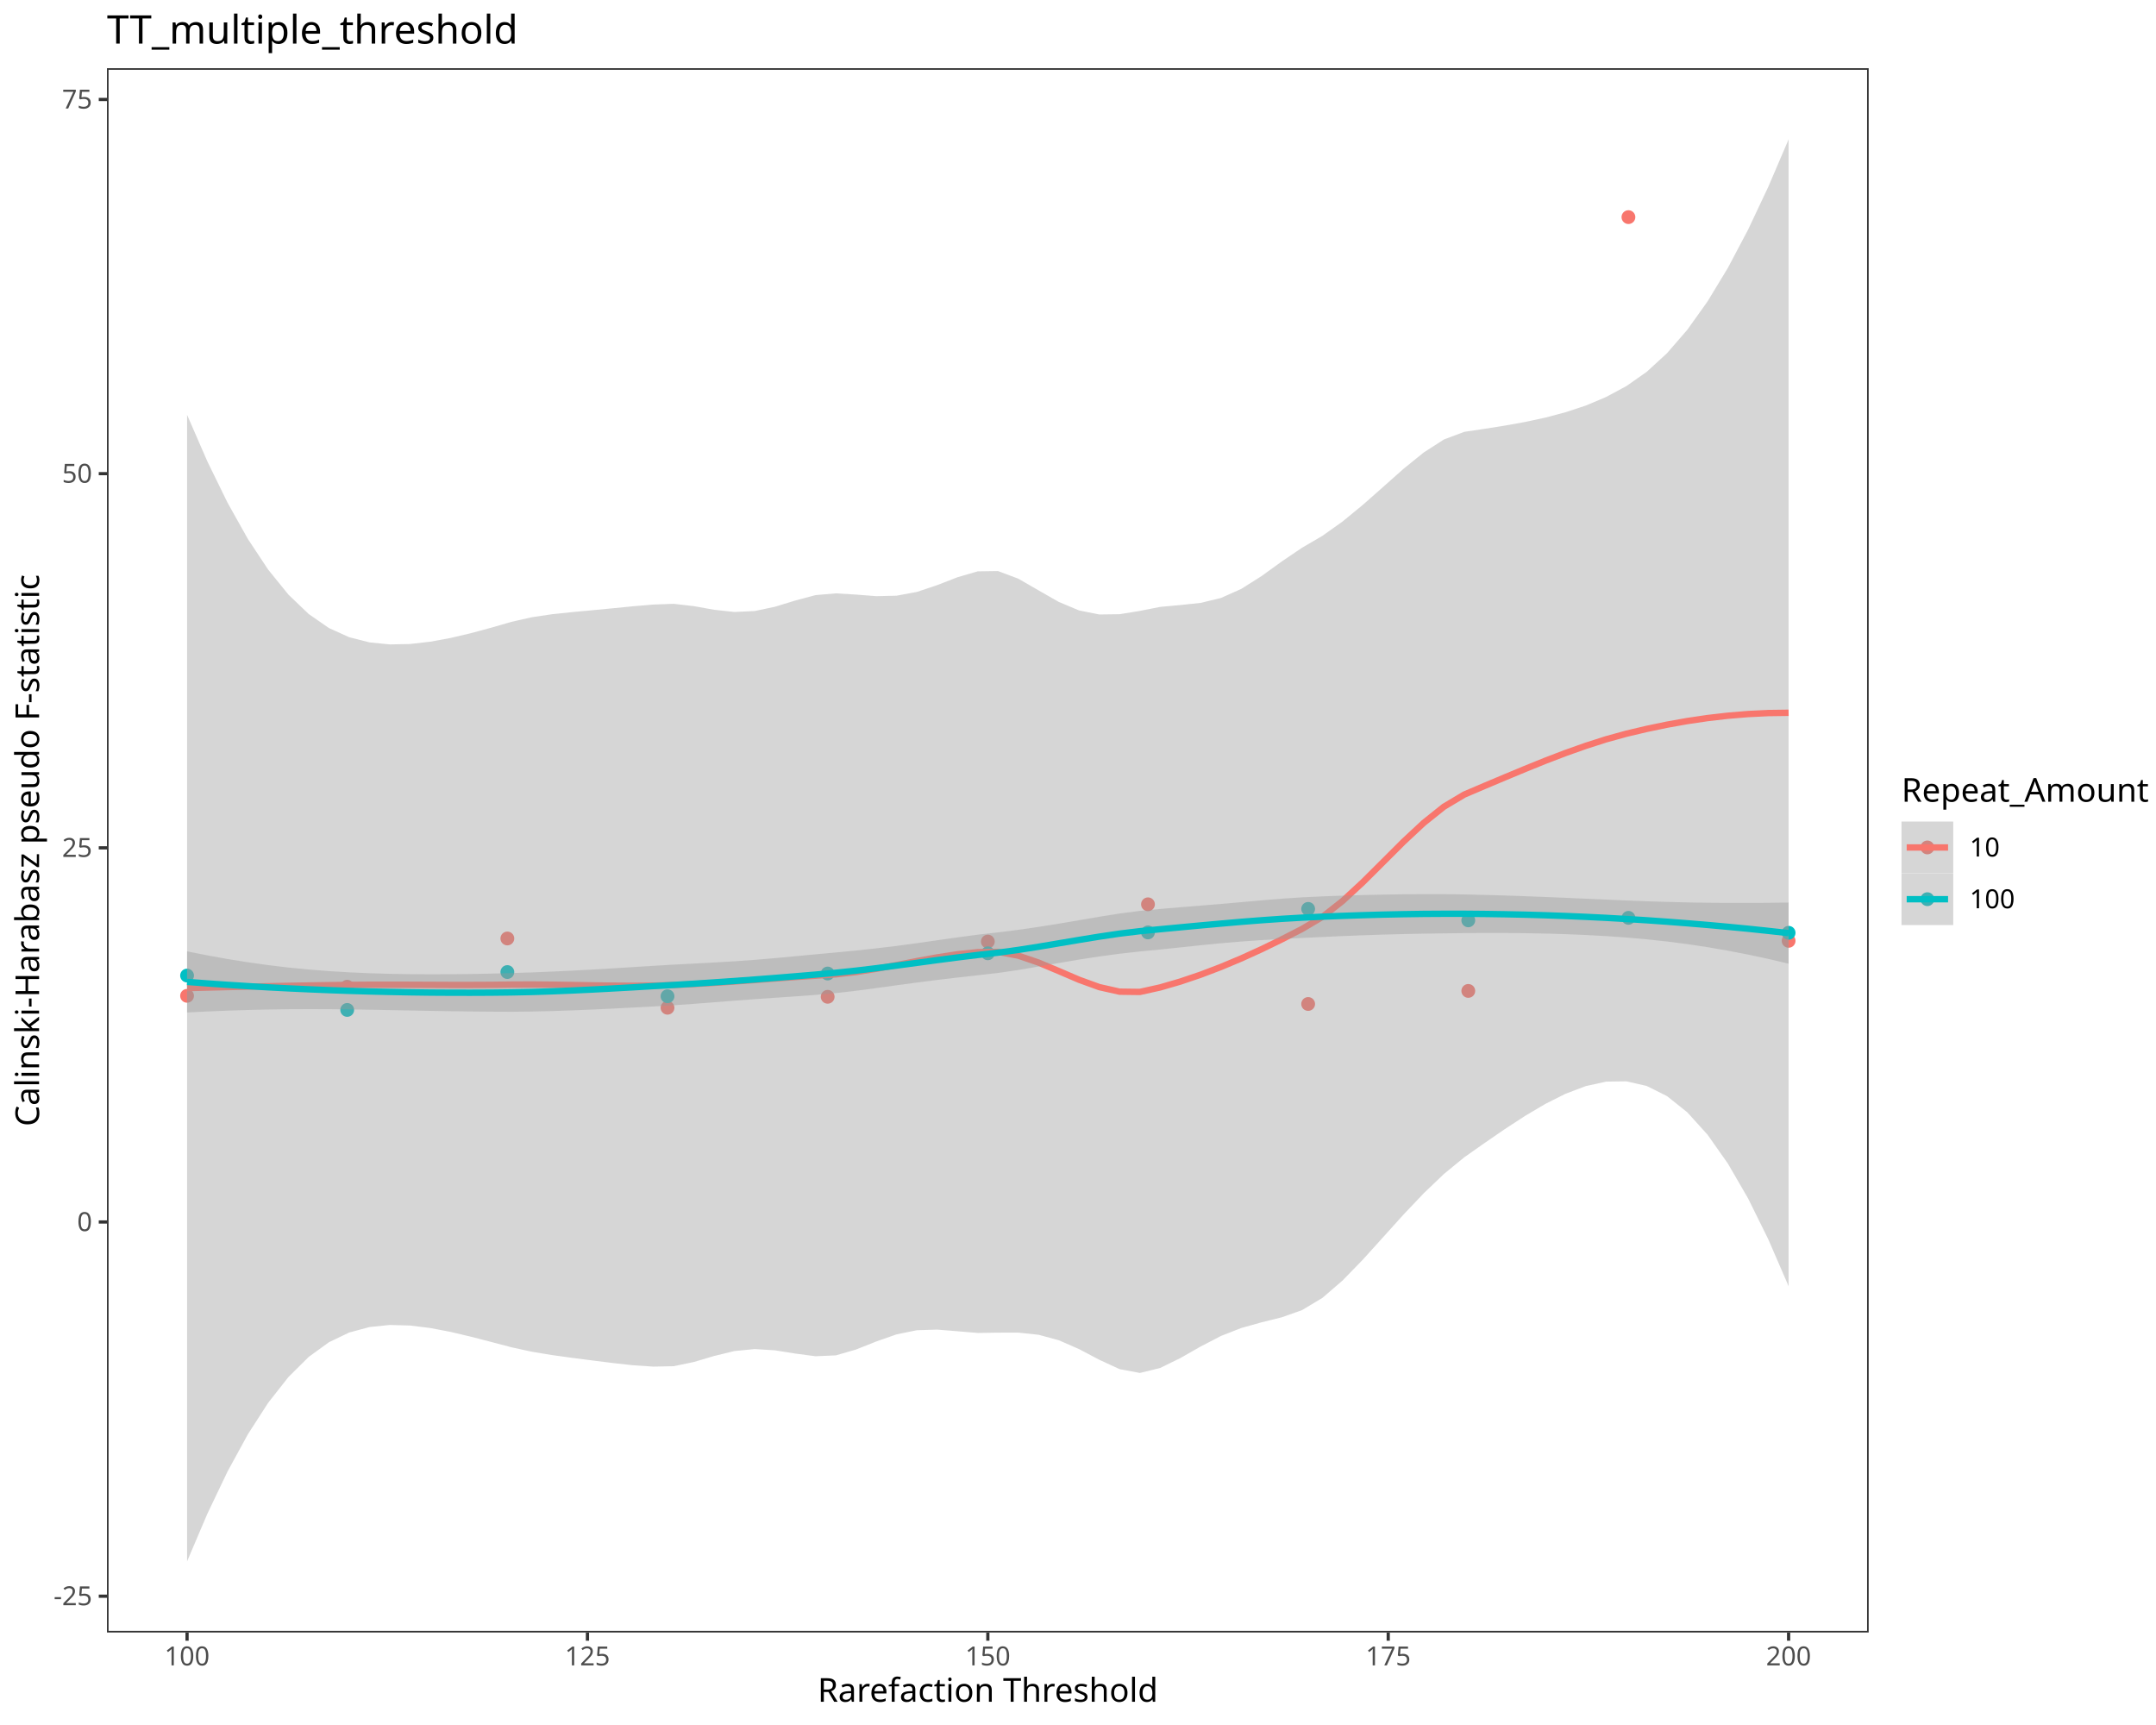
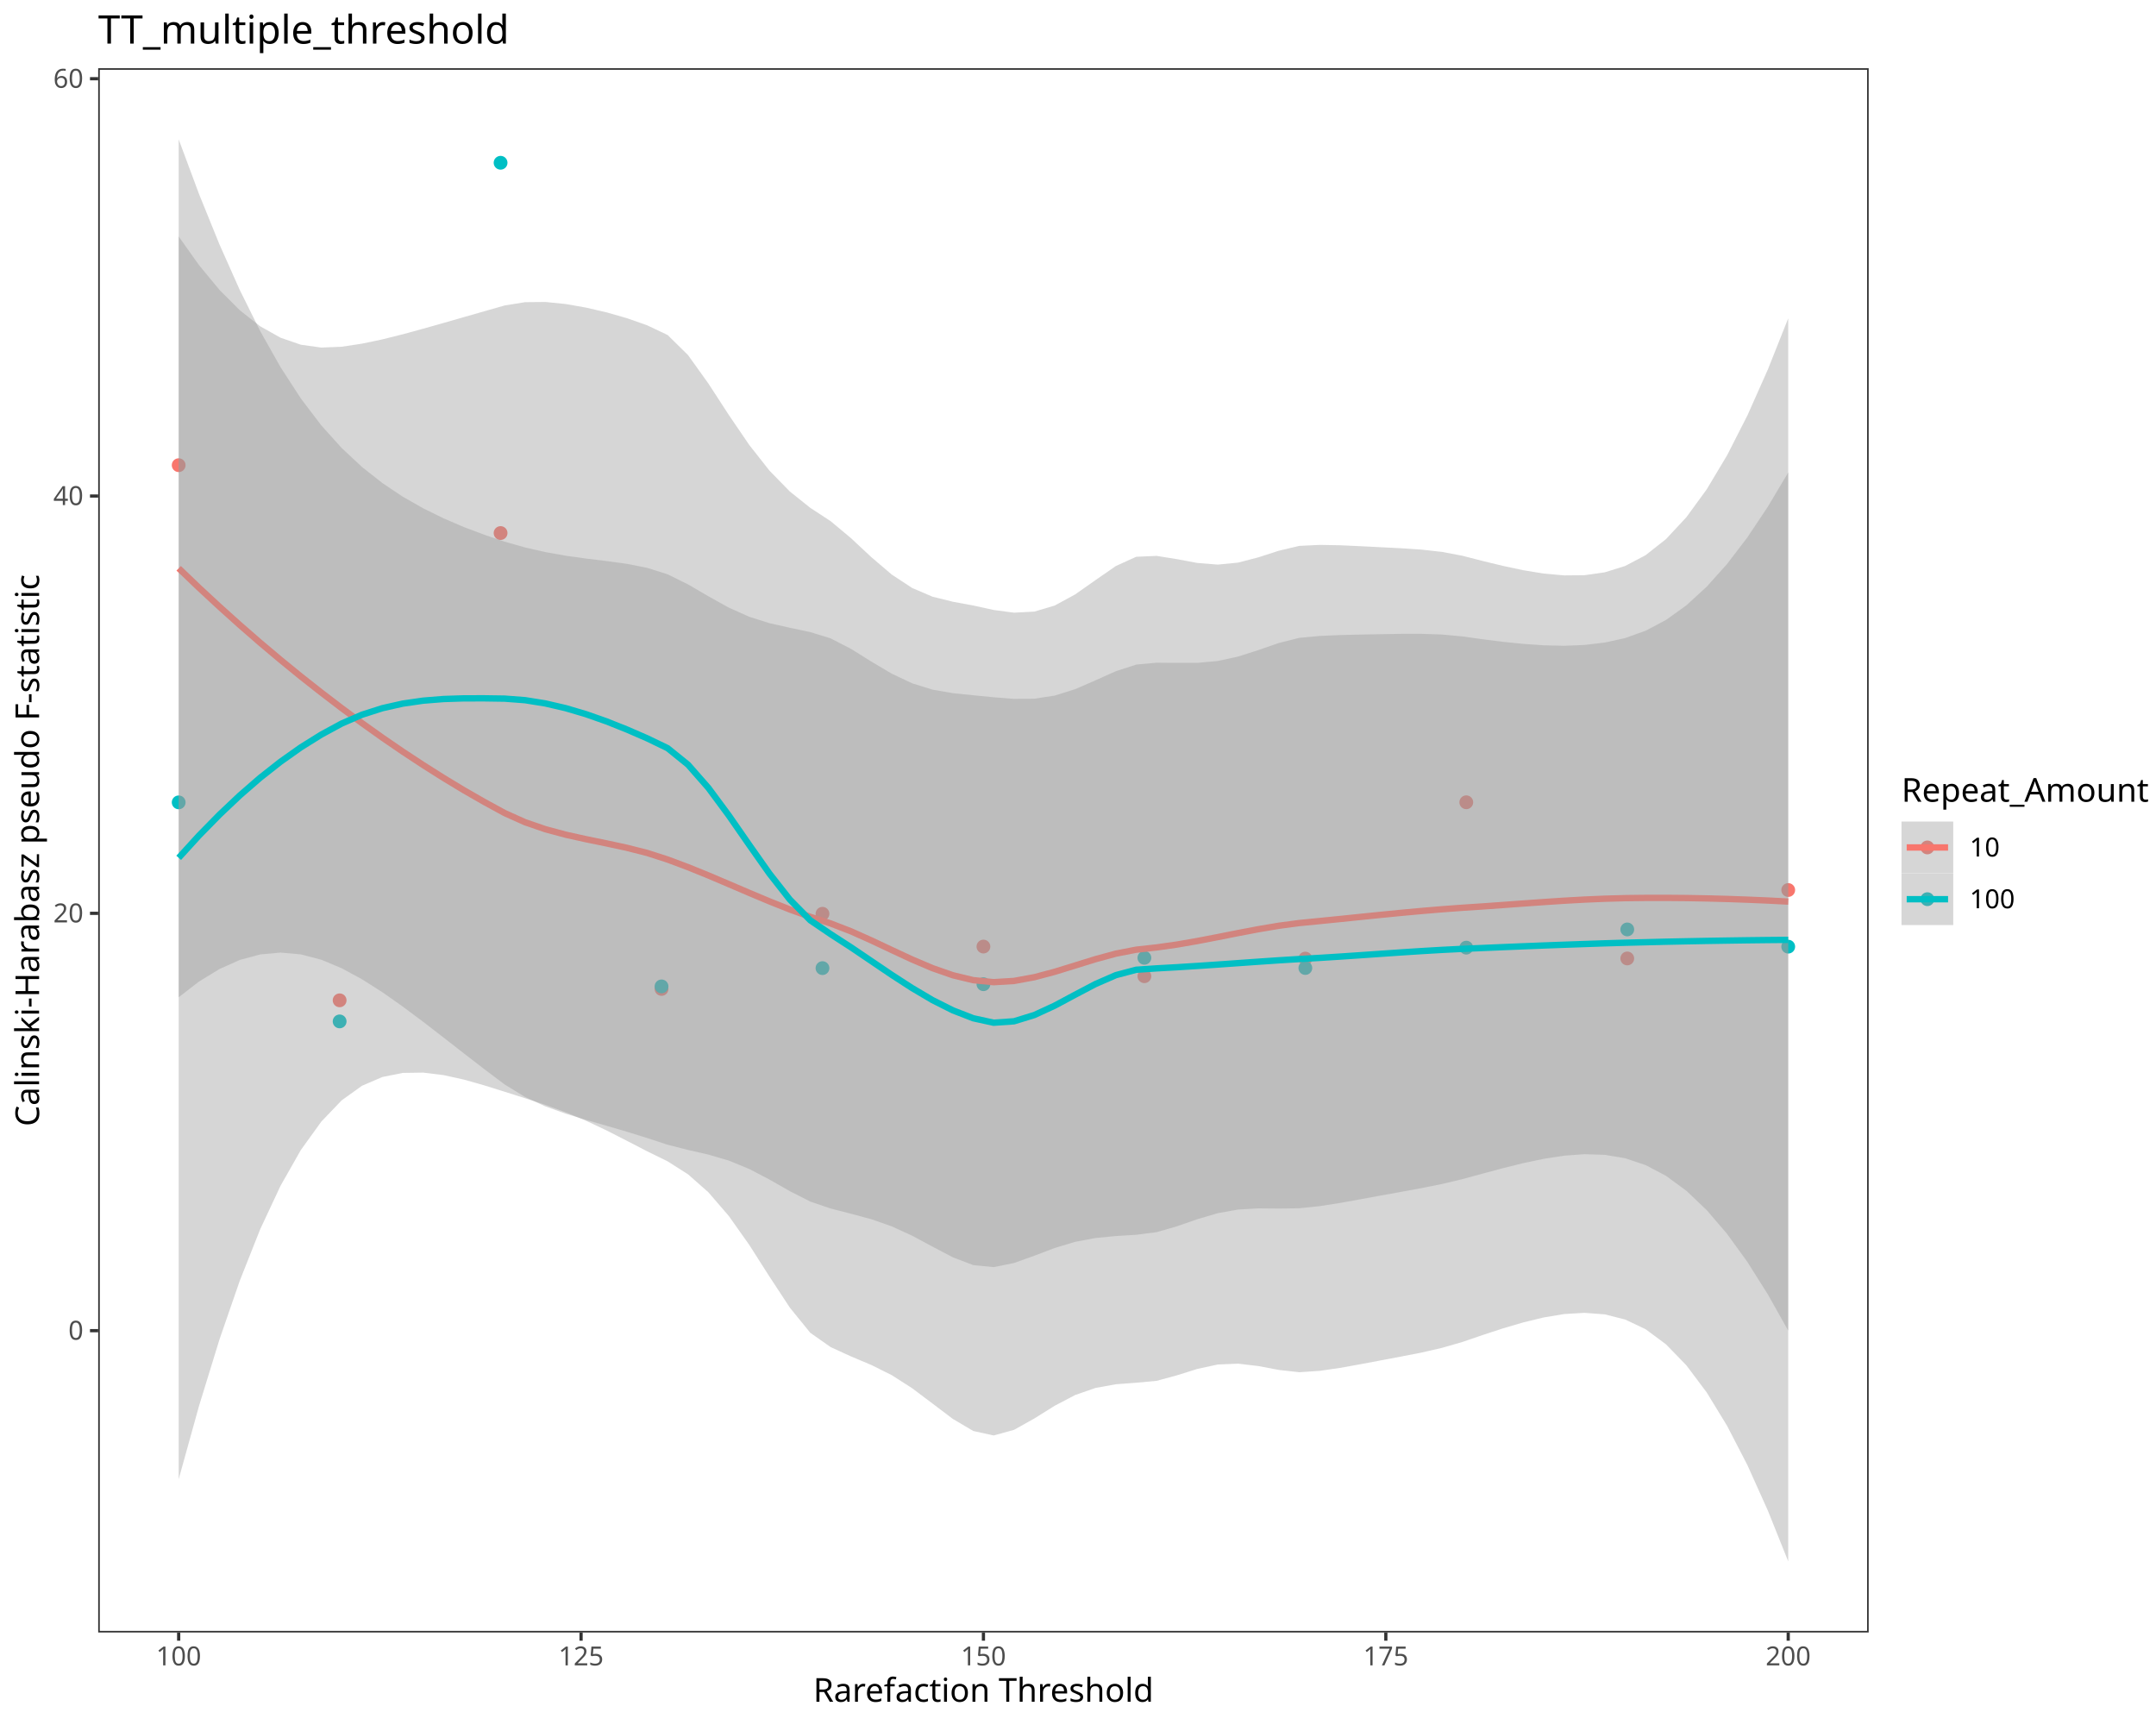
<svg xmlns="http://www.w3.org/2000/svg" class="svglite" data-engine-version="2.0" width="720.00pt" height="576.00pt" viewBox="0 0 720.00 576.00">
  <defs>
    <style type="text/css">
    .svglite line, .svglite polyline, .svglite polygon, .svglite path, .svglite rect, .svglite circle {
      fill: none;
      stroke: #000000;
      stroke-linecap: round;
      stroke-linejoin: round;
      stroke-miterlimit: 10.00;
    }
  </style>
  </defs>
  <rect width="100%" height="100%" style="stroke: none; fill: #FFFFFF;" />
  <defs>
    <clipPath id="cpMC4wMHw3MjAuMDB8MC4wMHw1NzYuMDA=">
      <rect x="0.00" y="0.00" width="720.00" height="576.00" />
    </clipPath>
  </defs>
  <g clip-path="url(#cpMC4wMHw3MjAuMDB8MC4wMHw1NzYuMDA=)">
    <rect x="0.00" y="0.00" width="720.00" height="576.00" style="stroke-width: 1.07; stroke: #FFFFFF; fill: #FFFFFF;" />
  </g>
  <defs>
-     <clipPath id="cpMzUuNzJ8NjI0LjA1fDIyLjc4fDU0NS4xMQ==">
-       <rect x="35.72" y="22.78" width="588.33" height="522.33" />
+     <clipPath id="cpMzIuNzl8NjI0LjA1fDIyLjc4fDU0NS4xMQ==">
+       <rect x="32.79" y="22.78" width="591.26" height="522.33" />
    </clipPath>
  </defs>
-   <g clip-path="url(#cpMzUuNzJ8NjI0LjA1fDIyLjc4fDU0NS4xMQ==)">
-     <rect x="35.72" y="22.78" width="588.33" height="522.33" style="stroke-width: 1.07; stroke: none; fill: #FFFFFF;" />
-     <circle cx="62.47" cy="332.52" r="1.95" style="stroke-width: 0.71; stroke: #F8766D; fill: #F8766D;" />
-     <circle cx="115.95" cy="329.48" r="1.95" style="stroke-width: 0.71; stroke: #F8766D; fill: #F8766D;" />
-     <circle cx="169.43" cy="313.37" r="1.95" style="stroke-width: 0.71; stroke: #F8766D; fill: #F8766D;" />
-     <circle cx="222.92" cy="336.50" r="1.95" style="stroke-width: 0.71; stroke: #F8766D; fill: #F8766D;" />
-     <circle cx="276.40" cy="332.84" r="1.95" style="stroke-width: 0.71; stroke: #F8766D; fill: #F8766D;" />
-     <circle cx="329.89" cy="314.40" r="1.95" style="stroke-width: 0.71; stroke: #F8766D; fill: #F8766D;" />
-     <circle cx="383.37" cy="301.96" r="1.95" style="stroke-width: 0.71; stroke: #F8766D; fill: #F8766D;" />
-     <circle cx="436.86" cy="335.24" r="1.95" style="stroke-width: 0.71; stroke: #F8766D; fill: #F8766D;" />
-     <circle cx="490.34" cy="330.88" r="1.95" style="stroke-width: 0.71; stroke: #F8766D; fill: #F8766D;" />
-     <circle cx="543.82" cy="72.50" r="1.95" style="stroke-width: 0.71; stroke: #F8766D; fill: #F8766D;" />
-     <circle cx="597.31" cy="314.16" r="1.95" style="stroke-width: 0.71; stroke: #F8766D; fill: #F8766D;" />
-     <circle cx="62.47" cy="325.75" r="1.95" style="stroke-width: 0.71; stroke: #00BFC4; fill: #00BFC4;" />
-     <circle cx="115.95" cy="337.23" r="1.95" style="stroke-width: 0.71; stroke: #00BFC4; fill: #00BFC4;" />
-     <circle cx="169.43" cy="324.58" r="1.95" style="stroke-width: 0.71; stroke: #00BFC4; fill: #00BFC4;" />
-     <circle cx="222.92" cy="332.66" r="1.95" style="stroke-width: 0.71; stroke: #00BFC4; fill: #00BFC4;" />
-     <circle cx="276.40" cy="325.07" r="1.95" style="stroke-width: 0.71; stroke: #00BFC4; fill: #00BFC4;" />
-     <circle cx="329.89" cy="318.32" r="1.95" style="stroke-width: 0.71; stroke: #00BFC4; fill: #00BFC4;" />
-     <circle cx="383.37" cy="311.35" r="1.95" style="stroke-width: 0.71; stroke: #00BFC4; fill: #00BFC4;" />
-     <circle cx="436.86" cy="303.49" r="1.95" style="stroke-width: 0.71; stroke: #00BFC4; fill: #00BFC4;" />
-     <circle cx="490.34" cy="307.32" r="1.95" style="stroke-width: 0.71; stroke: #00BFC4; fill: #00BFC4;" />
-     <circle cx="543.82" cy="306.48" r="1.95" style="stroke-width: 0.71; stroke: #00BFC4; fill: #00BFC4;" />
-     <circle cx="597.31" cy="311.47" r="1.95" style="stroke-width: 0.71; stroke: #00BFC4; fill: #00BFC4;" />
-     <polygon points="62.47,138.51 69.24,154.05 76.01,167.90 82.78,179.97 89.55,190.20 96.32,198.55 103.09,205.03 109.86,209.72 116.63,212.78 123.40,214.50 130.17,215.18 136.94,215.04 143.71,214.27 150.48,213.02 157.25,211.43 164.02,209.60 170.79,207.64 177.56,206.11 184.33,205.10 191.10,204.39 197.87,203.76 204.64,203.11 211.41,202.44 218.18,201.87 224.95,201.62 231.72,202.40 238.49,203.61 245.26,204.35 252.03,204.03 258.80,202.60 265.57,200.53 272.34,198.72 279.11,198.13 285.88,198.54 292.65,199.07 299.42,198.91 306.19,197.65 312.96,195.39 319.73,192.76 326.50,190.78 333.27,190.68 340.04,193.22 346.81,197.12 353.58,200.99 360.35,203.83 367.12,205.18 373.89,205.09 380.66,203.99 387.43,202.65 394.20,202.03 400.97,201.31 407.74,199.67 414.51,196.65 421.28,192.37 428.06,187.47 434.83,182.89 441.60,178.94 448.37,174.12 455.14,168.56 461.91,162.58 468.68,156.57 475.45,151.09 482.22,146.74 488.99,144.20 495.76,143.19 502.53,142.12 509.30,140.90 516.07,139.44 522.84,137.65 529.61,135.41 536.38,132.55 543.15,128.91 549.92,124.16 556.69,117.95 563.46,110.14 570.23,100.66 577.00,89.50 583.77,76.70 590.54,62.34 597.31,46.53 597.31,429.49 590.54,413.85 583.77,400.15 577.00,388.48 570.23,378.88 563.46,371.40 556.69,366.00 549.92,362.62 543.15,361.07 536.38,361.17 529.61,362.65 522.84,365.21 516.07,368.61 509.30,372.61 502.53,377.03 495.76,381.68 488.99,386.44 482.22,391.99 475.45,398.46 468.68,405.59 461.91,413.10 455.14,420.59 448.37,427.56 441.60,433.40 434.83,437.46 428.06,439.86 421.28,441.55 414.51,443.44 407.74,446.10 400.97,449.61 394.20,453.47 387.43,456.79 380.66,458.45 373.89,457.17 367.12,454.05 360.35,450.48 353.58,447.52 346.81,445.69 340.04,444.98 333.27,444.99 326.50,445.09 319.73,444.52 312.96,443.97 306.19,444.18 299.42,445.56 292.65,447.93 285.88,450.62 279.11,452.58 272.34,452.87 265.57,451.97 258.80,450.89 252.03,450.47 245.26,451.13 238.49,452.78 231.72,454.79 224.95,456.19 218.18,456.33 211.41,455.88 204.64,455.13 197.87,454.28 191.10,453.41 184.33,452.47 177.56,451.35 170.79,449.87 164.02,448.09 157.25,446.34 150.48,444.74 143.71,443.44 136.94,442.61 130.17,442.42 123.40,443.12 116.63,444.94 109.86,448.18 103.09,453.09 96.32,459.81 89.55,468.42 82.78,478.93 76.01,491.31 69.24,505.48 62.47,521.37 " style="stroke-width: 0.00; stroke: none; stroke-linecap: butt; fill: #999999; fill-opacity: 0.40;" />
-     <polyline points="62.47,138.51 69.24,154.05 76.01,167.90 82.78,179.97 89.55,190.20 96.32,198.55 103.09,205.03 109.86,209.72 116.63,212.78 123.40,214.50 130.17,215.18 136.94,215.04 143.71,214.27 150.48,213.02 157.25,211.43 164.02,209.60 170.79,207.64 177.56,206.11 184.33,205.10 191.10,204.39 197.87,203.76 204.64,203.11 211.41,202.44 218.18,201.87 224.95,201.62 231.72,202.40 238.49,203.61 245.26,204.35 252.03,204.03 258.80,202.60 265.57,200.53 272.34,198.72 279.11,198.13 285.88,198.54 292.65,199.07 299.42,198.91 306.19,197.65 312.96,195.39 319.73,192.76 326.50,190.78 333.27,190.68 340.04,193.22 346.81,197.12 353.58,200.99 360.35,203.83 367.12,205.18 373.89,205.09 380.66,203.99 387.43,202.65 394.20,202.03 400.97,201.31 407.74,199.67 414.51,196.65 421.28,192.37 428.06,187.47 434.83,182.89 441.60,178.94 448.37,174.12 455.14,168.56 461.91,162.58 468.68,156.57 475.45,151.09 482.22,146.74 488.99,144.20 495.76,143.19 502.53,142.12 509.30,140.90 516.07,139.44 522.84,137.65 529.61,135.41 536.38,132.55 543.15,128.91 549.92,124.16 556.69,117.95 563.46,110.14 570.23,100.66 577.00,89.50 583.77,76.70 590.54,62.34 597.31,46.53 " style="stroke-width: 2.13; stroke: none; stroke-linecap: butt;" />
-     <polyline points="597.31,429.49 590.54,413.85 583.77,400.15 577.00,388.48 570.23,378.88 563.46,371.40 556.69,366.00 549.92,362.62 543.15,361.07 536.38,361.17 529.61,362.65 522.84,365.21 516.07,368.61 509.30,372.61 502.53,377.03 495.76,381.68 488.99,386.44 482.22,391.99 475.45,398.46 468.68,405.59 461.91,413.10 455.14,420.59 448.37,427.56 441.60,433.40 434.83,437.46 428.06,439.86 421.28,441.55 414.51,443.44 407.74,446.10 400.97,449.61 394.20,453.47 387.43,456.79 380.66,458.45 373.89,457.17 367.12,454.05 360.35,450.48 353.58,447.52 346.81,445.69 340.04,444.98 333.27,444.99 326.50,445.09 319.73,444.52 312.96,443.97 306.19,444.18 299.42,445.56 292.65,447.93 285.88,450.62 279.11,452.58 272.34,452.87 265.57,451.97 258.80,450.89 252.03,450.47 245.26,451.13 238.49,452.78 231.72,454.79 224.95,456.19 218.18,456.33 211.41,455.88 204.64,455.13 197.87,454.28 191.10,453.41 184.33,452.47 177.56,451.35 170.79,449.87 164.02,448.09 157.25,446.34 150.48,444.74 143.71,443.44 136.94,442.61 130.17,442.42 123.40,443.12 116.63,444.94 109.86,448.18 103.09,453.09 96.32,459.81 89.55,468.42 82.78,478.93 76.01,491.31 69.24,505.48 62.47,521.37 " style="stroke-width: 2.13; stroke: none; stroke-linecap: butt;" />
-     <polyline points="62.47,329.94 69.24,329.77 76.01,329.60 82.78,329.45 89.55,329.31 96.32,329.18 103.09,329.06 109.86,328.95 116.63,328.86 123.40,328.81 130.17,328.80 136.94,328.82 143.71,328.85 150.48,328.88 157.25,328.88 164.02,328.85 170.79,328.76 177.56,328.73 184.33,328.79 191.10,328.90 197.87,329.02 204.64,329.12 211.41,329.16 218.18,329.10 224.95,328.91 231.72,328.59 238.49,328.20 245.26,327.74 252.03,327.25 258.80,326.74 265.57,326.25 272.34,325.80 279.11,325.36 285.88,324.58 292.65,323.50 299.42,322.24 306.19,320.92 312.96,319.68 319.73,318.64 326.50,317.94 333.27,317.84 340.04,319.10 346.81,321.41 353.58,324.25 360.35,327.15 367.12,329.61 373.89,331.13 380.66,331.22 387.43,329.72 394.20,327.75 400.97,325.46 407.74,322.88 414.51,320.04 421.28,316.96 428.06,313.66 434.83,310.18 441.60,306.17 448.37,300.84 455.14,294.58 461.91,287.84 468.68,281.08 475.45,274.77 482.22,269.36 488.99,265.32 495.76,262.43 502.53,259.58 509.30,256.76 516.07,254.02 522.84,251.43 529.61,249.03 536.38,246.86 543.15,244.99 549.92,243.39 556.69,241.98 563.46,240.77 570.23,239.77 577.00,238.99 583.77,238.43 590.54,238.10 597.31,238.01 " style="stroke-width: 2.13; stroke: #F8766D; stroke-linecap: butt;" />
-     <polygon points="62.47,317.66 69.24,319.01 76.01,320.23 82.78,321.31 89.55,322.26 96.32,323.07 103.09,323.73 109.86,324.26 116.63,324.67 123.40,324.97 130.17,325.17 136.94,325.28 143.71,325.33 150.48,325.30 157.25,325.23 164.02,325.10 170.79,324.92 177.56,324.70 184.33,324.42 191.10,324.10 197.87,323.74 204.64,323.34 211.41,322.92 218.18,322.50 224.95,322.10 231.72,321.75 238.49,321.39 245.26,320.99 252.03,320.50 258.80,319.93 265.57,319.30 272.34,318.66 279.11,318.04 285.88,317.39 292.65,316.66 299.42,315.85 306.19,314.94 312.96,313.97 319.73,313.00 326.50,312.10 333.27,311.33 340.04,310.48 346.81,309.50 353.58,308.42 360.35,307.27 367.12,306.11 373.89,305.03 380.66,304.15 387.43,303.51 394.20,302.94 400.97,302.39 407.74,301.83 414.51,301.24 421.28,300.64 428.06,300.08 434.83,299.63 441.60,299.31 448.37,299.06 455.14,298.87 461.91,298.72 468.68,298.62 475.45,298.57 482.22,298.58 488.99,298.66 495.76,298.82 502.53,299.01 509.30,299.25 516.07,299.51 522.84,299.79 529.61,300.09 536.38,300.39 543.15,300.68 549.92,300.94 556.69,301.15 563.46,301.32 570.23,301.44 577.00,301.49 583.77,301.50 590.54,301.46 597.31,301.37 597.31,321.79 590.54,320.20 583.77,318.75 577.00,317.44 570.23,316.27 563.46,315.25 556.69,314.38 549.92,313.65 543.15,313.05 536.38,312.58 529.61,312.21 522.84,311.93 516.07,311.73 509.30,311.60 502.53,311.54 495.76,311.53 488.99,311.58 482.22,311.66 475.45,311.76 468.68,311.90 461.91,312.08 455.14,312.30 448.37,312.57 441.60,312.88 434.83,313.20 428.06,313.54 421.28,313.92 414.51,314.39 407.74,314.97 400.97,315.63 394.20,316.35 387.43,317.06 380.66,317.71 373.89,318.47 367.12,319.38 360.35,320.42 353.58,321.57 346.81,322.75 340.04,323.90 333.27,324.89 326.50,325.66 319.73,326.42 312.96,327.22 306.19,328.08 299.42,329.00 292.65,329.93 285.88,330.83 279.11,331.61 272.34,332.21 265.57,332.71 258.80,333.17 252.03,333.64 245.26,334.15 238.49,334.68 231.72,335.20 224.95,335.68 218.18,336.07 211.41,336.43 204.64,336.78 197.87,337.10 191.10,337.38 184.33,337.61 177.56,337.77 170.79,337.84 164.02,337.81 157.25,337.75 150.48,337.66 143.71,337.54 136.94,337.42 130.17,337.28 123.40,337.16 116.63,337.05 109.86,336.98 103.09,336.96 96.32,336.99 89.55,337.09 82.78,337.25 76.01,337.47 69.24,337.75 62.47,338.08 " style="stroke-width: 0.00; stroke: none; stroke-linecap: butt; fill: #999999; fill-opacity: 0.40;" />
-     <polyline points="62.47,317.66 69.24,319.01 76.01,320.23 82.78,321.31 89.55,322.26 96.32,323.07 103.09,323.73 109.86,324.26 116.63,324.67 123.40,324.97 130.17,325.17 136.94,325.28 143.71,325.33 150.48,325.30 157.25,325.23 164.02,325.10 170.79,324.92 177.56,324.70 184.33,324.42 191.10,324.10 197.87,323.74 204.64,323.34 211.41,322.92 218.18,322.50 224.95,322.10 231.72,321.75 238.49,321.39 245.26,320.99 252.03,320.50 258.80,319.93 265.57,319.30 272.34,318.66 279.11,318.04 285.88,317.39 292.65,316.66 299.42,315.85 306.19,314.94 312.96,313.97 319.73,313.00 326.50,312.10 333.27,311.33 340.04,310.48 346.81,309.50 353.58,308.42 360.35,307.27 367.12,306.11 373.89,305.03 380.66,304.15 387.43,303.51 394.20,302.94 400.97,302.39 407.74,301.83 414.51,301.24 421.28,300.64 428.06,300.08 434.83,299.63 441.60,299.31 448.37,299.06 455.14,298.87 461.91,298.72 468.68,298.62 475.45,298.57 482.22,298.58 488.99,298.66 495.76,298.82 502.53,299.01 509.30,299.25 516.07,299.51 522.84,299.79 529.61,300.09 536.38,300.39 543.15,300.68 549.92,300.94 556.69,301.15 563.46,301.32 570.23,301.44 577.00,301.49 583.77,301.50 590.54,301.46 597.31,301.37 " style="stroke-width: 2.13; stroke: none; stroke-linecap: butt;" />
-     <polyline points="597.31,321.79 590.54,320.20 583.77,318.75 577.00,317.44 570.23,316.27 563.46,315.25 556.69,314.38 549.92,313.65 543.15,313.05 536.38,312.58 529.61,312.21 522.84,311.93 516.07,311.73 509.30,311.60 502.53,311.54 495.76,311.53 488.99,311.58 482.22,311.66 475.45,311.76 468.68,311.90 461.91,312.08 455.14,312.30 448.37,312.57 441.60,312.88 434.83,313.20 428.06,313.54 421.28,313.92 414.51,314.39 407.74,314.97 400.97,315.63 394.20,316.35 387.43,317.06 380.66,317.71 373.89,318.47 367.12,319.38 360.35,320.42 353.58,321.57 346.81,322.75 340.04,323.90 333.27,324.89 326.50,325.66 319.73,326.42 312.96,327.22 306.19,328.08 299.42,329.00 292.65,329.93 285.88,330.83 279.11,331.61 272.34,332.21 265.57,332.71 258.80,333.17 252.03,333.64 245.26,334.15 238.49,334.68 231.72,335.20 224.95,335.68 218.18,336.07 211.41,336.43 204.64,336.78 197.87,337.10 191.10,337.38 184.33,337.61 177.56,337.77 170.79,337.84 164.02,337.81 157.25,337.75 150.48,337.66 143.71,337.54 136.94,337.42 130.17,337.28 123.40,337.16 116.63,337.05 109.86,336.98 103.09,336.96 96.32,336.99 89.55,337.09 82.78,337.25 76.01,337.47 69.24,337.75 62.47,338.08 " style="stroke-width: 2.13; stroke: none; stroke-linecap: butt;" />
-     <polyline points="62.47,327.87 69.24,328.38 76.01,328.85 82.78,329.28 89.55,329.68 96.32,330.03 103.09,330.34 109.86,330.62 116.63,330.86 123.40,331.06 130.17,331.22 136.94,331.35 143.71,331.44 150.48,331.48 157.25,331.49 164.02,331.46 170.79,331.38 177.56,331.24 184.33,331.02 191.10,330.74 197.87,330.42 204.64,330.06 211.41,329.68 218.18,329.28 224.95,328.89 231.72,328.48 238.49,328.03 245.26,327.57 252.03,327.07 258.80,326.55 265.57,326.00 272.34,325.43 279.11,324.82 285.88,324.11 292.65,323.30 299.42,322.42 306.19,321.51 312.96,320.59 319.73,319.71 326.50,318.88 333.27,318.11 340.04,317.19 346.81,316.13 353.58,314.99 360.35,313.85 367.12,312.75 373.89,311.75 380.66,310.93 387.43,310.28 394.20,309.64 400.97,309.01 407.74,308.40 414.51,307.81 421.28,307.28 428.06,306.81 434.83,306.41 441.60,306.09 448.37,305.82 455.14,305.59 461.91,305.40 468.68,305.26 475.45,305.16 482.22,305.12 488.99,305.12 495.76,305.18 502.53,305.28 509.30,305.42 516.07,305.62 522.84,305.86 529.61,306.15 536.38,306.48 543.15,306.87 549.92,307.29 556.69,307.77 563.46,308.29 570.23,308.85 577.00,309.47 583.77,310.12 590.54,310.83 597.31,311.58 " style="stroke-width: 2.13; stroke: #00BFC4; stroke-linecap: butt;" />
-     <rect x="35.72" y="22.78" width="588.33" height="522.33" style="stroke-width: 1.07; stroke: #333333;" />
+   <g clip-path="url(#cpMzIuNzl8NjI0LjA1fDIyLjc4fDU0NS4xMQ==)">
+     <rect x="32.79" y="22.78" width="591.26" height="522.33" style="stroke-width: 1.07; stroke: none; fill: #FFFFFF;" />
+     <circle cx="59.67" cy="155.33" r="1.95" style="stroke-width: 0.71; stroke: #F8766D; fill: #F8766D;" />
+     <circle cx="113.42" cy="334.02" r="1.95" style="stroke-width: 0.71; stroke: #F8766D; fill: #F8766D;" />
+     <circle cx="167.17" cy="177.99" r="1.95" style="stroke-width: 0.71; stroke: #F8766D; fill: #F8766D;" />
+     <circle cx="220.92" cy="330.22" r="1.95" style="stroke-width: 0.71; stroke: #F8766D; fill: #F8766D;" />
+     <circle cx="274.67" cy="305.12" r="1.95" style="stroke-width: 0.71; stroke: #F8766D; fill: #F8766D;" />
+     <circle cx="328.42" cy="316.07" r="1.95" style="stroke-width: 0.71; stroke: #F8766D; fill: #F8766D;" />
+     <circle cx="382.17" cy="325.97" r="1.95" style="stroke-width: 0.71; stroke: #F8766D; fill: #F8766D;" />
+     <circle cx="435.92" cy="320.09" r="1.95" style="stroke-width: 0.71; stroke: #F8766D; fill: #F8766D;" />
+     <circle cx="489.67" cy="267.89" r="1.95" style="stroke-width: 0.71; stroke: #F8766D; fill: #F8766D;" />
+     <circle cx="543.43" cy="320.04" r="1.95" style="stroke-width: 0.71; stroke: #F8766D; fill: #F8766D;" />
+     <circle cx="597.18" cy="297.19" r="1.95" style="stroke-width: 0.71; stroke: #F8766D; fill: #F8766D;" />
+     <circle cx="59.67" cy="267.92" r="1.95" style="stroke-width: 0.71; stroke: #00BFC4; fill: #00BFC4;" />
+     <circle cx="113.42" cy="341.06" r="1.95" style="stroke-width: 0.71; stroke: #00BFC4; fill: #00BFC4;" />
+     <circle cx="167.17" cy="54.35" r="1.95" style="stroke-width: 0.71; stroke: #00BFC4; fill: #00BFC4;" />
+     <circle cx="220.92" cy="329.37" r="1.95" style="stroke-width: 0.71; stroke: #00BFC4; fill: #00BFC4;" />
+     <circle cx="274.67" cy="323.27" r="1.95" style="stroke-width: 0.71; stroke: #00BFC4; fill: #00BFC4;" />
+     <circle cx="328.42" cy="328.64" r="1.95" style="stroke-width: 0.71; stroke: #00BFC4; fill: #00BFC4;" />
+     <circle cx="382.17" cy="319.83" r="1.95" style="stroke-width: 0.71; stroke: #00BFC4; fill: #00BFC4;" />
+     <circle cx="435.92" cy="323.23" r="1.95" style="stroke-width: 0.71; stroke: #00BFC4; fill: #00BFC4;" />
+     <circle cx="489.67" cy="316.43" r="1.95" style="stroke-width: 0.71; stroke: #00BFC4; fill: #00BFC4;" />
+     <circle cx="543.43" cy="310.35" r="1.95" style="stroke-width: 0.71; stroke: #00BFC4; fill: #00BFC4;" />
+     <circle cx="597.18" cy="316.10" r="1.95" style="stroke-width: 0.71; stroke: #00BFC4; fill: #00BFC4;" />
+     <polygon points="59.67,46.53 66.47,64.80 73.28,81.59 80.08,96.85 86.88,110.52 93.69,122.60 100.49,133.08 107.30,142.04 114.10,149.59 120.90,155.94 127.71,161.30 134.51,165.85 141.32,169.73 148.12,173.07 154.92,175.99 161.73,178.56 168.53,180.87 175.34,182.80 182.14,184.35 188.94,185.56 195.75,186.51 202.55,187.34 209.35,188.27 216.16,189.62 222.96,191.77 229.77,195.13 236.57,199.10 243.37,202.88 250.18,205.93 256.98,208.09 263.79,209.62 270.59,211.06 277.39,213.15 284.20,216.67 291.00,220.91 297.81,224.95 304.61,228.16 311.41,230.28 318.22,231.46 325.02,232.15 331.82,232.82 338.63,233.36 345.43,233.30 352.24,232.26 359.04,230.12 365.84,227.17 372.65,224.12 379.45,221.91 386.26,221.28 393.06,221.34 399.86,221.33 406.67,220.71 413.47,219.23 420.28,217.05 427.08,214.70 433.88,212.98 440.69,212.35 447.49,212.05 454.29,211.89 461.10,211.76 467.90,211.65 474.71,211.64 481.51,211.87 488.31,212.50 495.12,213.45 501.92,214.31 508.73,215.00 515.53,215.47 522.33,215.63 529.14,215.36 535.94,214.55 542.74,213.05 549.55,210.61 556.35,207.01 563.16,202.13 569.96,195.90 576.76,188.31 583.57,179.40 590.37,169.19 597.18,157.77 597.18,444.32 590.37,432.21 583.57,421.42 576.76,412.02 569.96,404.08 563.16,397.61 556.35,392.62 549.55,389.04 542.74,386.76 535.94,385.62 529.14,385.40 522.33,385.90 515.53,386.95 508.73,388.38 501.92,390.07 495.12,391.89 488.31,393.75 481.51,395.37 474.71,396.73 467.90,397.98 461.10,399.21 454.29,400.46 447.49,401.69 440.69,402.75 433.88,403.46 427.08,403.55 420.28,403.49 413.47,403.89 406.67,405.10 399.86,407.11 393.06,409.47 386.26,411.44 379.45,412.31 372.65,412.73 365.84,413.39 359.04,414.67 352.24,416.72 345.43,419.30 338.63,421.74 331.82,423.11 325.02,422.44 318.22,419.84 311.41,416.27 304.61,412.62 297.81,409.51 291.00,407.12 284.20,405.29 277.39,403.54 270.59,401.22 263.79,397.76 256.98,393.88 250.18,390.32 243.37,387.53 236.57,385.54 229.77,383.98 222.96,382.25 216.16,380.02 209.35,377.90 202.55,375.91 195.75,373.96 188.94,371.88 182.14,369.44 175.34,366.30 168.53,362.12 161.73,357.01 154.92,351.75 148.12,346.45 141.32,341.20 134.51,336.12 127.71,331.33 120.90,327.00 114.10,323.31 107.30,320.47 100.49,318.69 93.69,318.08 86.88,318.70 80.08,320.54 73.28,323.58 66.47,327.75 59.67,333.00 " style="stroke-width: 0.00; stroke: none; stroke-linecap: butt; fill: #999999; fill-opacity: 0.40;" />
+     <polyline points="59.67,46.53 66.47,64.80 73.28,81.59 80.08,96.85 86.88,110.52 93.69,122.60 100.49,133.08 107.30,142.04 114.10,149.59 120.90,155.94 127.71,161.30 134.51,165.85 141.32,169.73 148.12,173.07 154.92,175.99 161.73,178.56 168.53,180.87 175.34,182.80 182.14,184.35 188.94,185.56 195.75,186.51 202.55,187.34 209.35,188.27 216.16,189.62 222.96,191.77 229.77,195.13 236.57,199.10 243.37,202.88 250.18,205.93 256.98,208.09 263.79,209.62 270.59,211.06 277.39,213.15 284.20,216.67 291.00,220.91 297.81,224.95 304.61,228.16 311.41,230.28 318.22,231.46 325.02,232.15 331.82,232.82 338.63,233.36 345.43,233.30 352.24,232.26 359.04,230.12 365.84,227.17 372.65,224.12 379.45,221.91 386.26,221.28 393.06,221.34 399.86,221.33 406.67,220.71 413.47,219.23 420.28,217.05 427.08,214.70 433.88,212.98 440.69,212.35 447.49,212.05 454.29,211.89 461.10,211.76 467.90,211.65 474.71,211.64 481.51,211.87 488.31,212.50 495.12,213.45 501.92,214.31 508.73,215.00 515.53,215.47 522.33,215.63 529.14,215.36 535.94,214.55 542.74,213.05 549.55,210.61 556.35,207.01 563.16,202.13 569.96,195.90 576.76,188.31 583.57,179.40 590.37,169.19 597.18,157.77 " style="stroke-width: 2.13; stroke: none; stroke-linecap: butt;" />
+     <polyline points="597.18,444.32 590.37,432.21 583.57,421.42 576.76,412.02 569.96,404.08 563.16,397.61 556.35,392.62 549.55,389.04 542.74,386.76 535.94,385.62 529.14,385.40 522.33,385.90 515.53,386.95 508.73,388.38 501.92,390.07 495.12,391.89 488.31,393.75 481.51,395.37 474.71,396.73 467.90,397.98 461.10,399.21 454.29,400.46 447.49,401.69 440.69,402.75 433.88,403.46 427.08,403.55 420.28,403.49 413.47,403.89 406.67,405.10 399.86,407.11 393.06,409.47 386.26,411.44 379.45,412.31 372.65,412.73 365.84,413.39 359.04,414.67 352.24,416.72 345.43,419.30 338.63,421.74 331.82,423.11 325.02,422.44 318.22,419.84 311.41,416.27 304.61,412.62 297.81,409.51 291.00,407.12 284.20,405.29 277.39,403.54 270.59,401.22 263.79,397.76 256.98,393.88 250.18,390.32 243.37,387.53 236.57,385.54 229.77,383.98 222.96,382.25 216.16,380.02 209.35,377.90 202.55,375.91 195.75,373.96 188.94,371.88 182.14,369.44 175.34,366.30 168.53,362.12 161.73,357.01 154.92,351.75 148.12,346.45 141.32,341.20 134.51,336.12 127.71,331.33 120.90,327.00 114.10,323.31 107.30,320.47 100.49,318.69 93.69,318.08 86.88,318.70 80.08,320.54 73.28,323.58 66.47,327.75 59.67,333.00 " style="stroke-width: 2.13; stroke: none; stroke-linecap: butt;" />
+     <polyline points="59.67,189.76 66.47,196.27 73.28,202.58 80.08,208.69 86.88,214.61 93.69,220.34 100.49,225.89 107.30,231.25 114.10,236.45 120.90,241.47 127.71,246.32 134.51,250.98 141.32,255.46 148.12,259.76 154.92,263.87 161.73,267.78 168.53,271.49 175.34,274.55 182.14,276.89 188.94,278.72 195.75,280.23 202.55,281.62 209.35,283.09 216.16,284.82 222.96,287.01 229.77,289.56 236.57,292.32 243.37,295.21 250.18,298.13 256.98,300.98 263.79,303.69 270.59,306.14 277.39,308.35 284.20,310.98 291.00,314.02 297.81,317.23 304.61,320.39 311.41,323.28 318.22,325.65 325.02,327.29 331.82,327.96 338.63,327.55 345.43,326.30 352.24,324.49 359.04,322.39 365.84,320.28 372.65,318.43 379.45,317.11 386.26,316.36 393.06,315.40 399.86,314.22 406.67,312.91 413.47,311.56 420.28,310.27 427.08,309.12 433.88,308.22 440.69,307.55 447.49,306.87 454.29,306.17 461.10,305.48 467.90,304.81 474.71,304.19 481.51,303.62 488.31,303.12 495.12,302.67 501.92,302.19 508.73,301.69 515.53,301.21 522.33,300.76 529.14,300.38 535.94,300.09 542.74,299.90 549.55,299.82 556.35,299.81 563.16,299.87 569.96,299.99 576.76,300.17 583.57,300.41 590.37,300.70 597.18,301.05 " style="stroke-width: 2.13; stroke: #F8766D; stroke-linecap: butt;" />
+     <polygon points="59.67,78.96 66.47,88.53 73.28,96.77 80.08,103.59 86.88,108.94 93.69,112.77 100.49,115.11 107.30,116.06 114.10,115.78 120.90,114.75 127.71,113.32 134.51,111.62 141.32,109.76 148.12,107.84 154.92,105.89 161.73,103.94 168.53,102.00 175.34,100.90 182.14,100.83 188.94,101.52 195.75,102.72 202.55,104.30 209.35,106.24 216.16,108.64 222.96,111.87 229.77,118.57 236.57,128.06 243.37,138.53 250.18,148.53 256.98,157.17 263.79,164.14 270.59,169.57 277.39,174.02 284.20,179.71 291.00,186.05 297.81,191.86 304.61,196.33 311.41,199.24 318.22,200.93 325.02,202.19 331.82,203.68 338.63,204.58 345.43,204.22 352.24,202.19 359.04,198.49 365.84,193.71 372.65,189.00 379.45,185.91 386.26,185.62 393.06,186.71 399.86,187.98 406.67,188.53 413.47,187.86 420.28,186.09 427.08,183.89 433.88,182.28 440.69,181.95 447.49,182.07 454.29,182.38 461.10,182.72 467.90,183.07 474.71,183.52 481.51,184.28 488.31,185.56 495.12,187.31 501.92,188.96 508.73,190.41 515.53,191.52 522.33,192.13 529.14,192.07 535.94,191.10 542.74,188.98 549.55,185.39 556.35,180.03 563.16,172.72 569.96,163.40 576.76,152.04 583.57,138.68 590.37,123.40 597.18,106.29 597.18,521.37 590.37,504.38 583.57,489.26 576.76,476.09 569.96,464.95 563.16,455.89 556.35,448.88 549.55,443.84 542.74,440.61 535.94,438.89 529.14,438.37 522.33,438.78 515.53,439.91 508.73,441.56 501.92,443.56 495.12,445.79 488.31,448.12 481.51,450.08 474.71,451.64 467.90,452.97 461.10,454.25 454.29,455.54 447.49,456.76 440.69,457.75 433.88,458.20 427.08,457.44 420.28,456.15 413.47,455.34 406.67,455.63 399.86,457.10 393.06,459.23 386.26,461.08 379.45,461.71 372.65,462.22 365.84,463.45 359.04,465.82 352.24,469.39 345.43,473.64 338.63,477.45 331.82,479.32 325.02,477.82 318.22,473.81 311.41,468.66 304.61,463.54 297.81,459.19 291.00,455.79 284.20,452.93 277.39,449.81 270.59,445.03 263.79,436.66 256.98,426.29 250.18,415.63 243.37,406.01 236.57,398.12 229.77,392.12 222.96,387.79 216.16,384.45 209.35,380.93 202.55,377.46 195.75,374.25 188.94,371.42 182.14,368.94 175.34,366.71 168.53,364.55 161.73,362.42 154.92,360.49 148.12,358.99 141.32,358.16 134.51,358.26 127.71,359.62 120.90,362.54 114.10,367.42 107.30,374.52 100.49,383.97 93.69,395.94 86.88,410.49 80.08,427.63 73.28,447.30 66.47,469.44 59.67,493.93 " style="stroke-width: 0.00; stroke: none; stroke-linecap: butt; fill: #999999; fill-opacity: 0.40;" />
+     <polyline points="59.67,78.96 66.47,88.53 73.28,96.77 80.08,103.59 86.88,108.94 93.69,112.77 100.49,115.11 107.30,116.06 114.10,115.78 120.90,114.75 127.71,113.32 134.51,111.62 141.32,109.76 148.12,107.84 154.92,105.89 161.73,103.94 168.53,102.00 175.34,100.90 182.14,100.83 188.94,101.52 195.75,102.72 202.55,104.30 209.35,106.24 216.16,108.64 222.96,111.87 229.77,118.57 236.57,128.06 243.37,138.53 250.18,148.53 256.98,157.17 263.79,164.14 270.59,169.57 277.39,174.02 284.20,179.71 291.00,186.05 297.81,191.86 304.61,196.33 311.41,199.24 318.22,200.93 325.02,202.19 331.82,203.68 338.63,204.58 345.43,204.22 352.24,202.19 359.04,198.49 365.84,193.71 372.65,189.00 379.45,185.91 386.26,185.62 393.06,186.71 399.86,187.98 406.67,188.53 413.47,187.86 420.28,186.09 427.08,183.89 433.88,182.28 440.69,181.95 447.49,182.07 454.29,182.38 461.10,182.72 467.90,183.07 474.71,183.52 481.51,184.28 488.31,185.56 495.12,187.31 501.92,188.96 508.73,190.41 515.53,191.52 522.33,192.13 529.14,192.07 535.94,191.10 542.74,188.98 549.55,185.39 556.35,180.03 563.16,172.72 569.96,163.40 576.76,152.04 583.57,138.68 590.37,123.40 597.18,106.29 " style="stroke-width: 2.13; stroke: none; stroke-linecap: butt;" />
+     <polyline points="597.18,521.37 590.37,504.38 583.57,489.26 576.76,476.09 569.96,464.95 563.16,455.89 556.35,448.88 549.55,443.84 542.74,440.61 535.94,438.89 529.14,438.37 522.33,438.78 515.53,439.91 508.73,441.56 501.92,443.56 495.12,445.79 488.31,448.12 481.51,450.08 474.71,451.64 467.90,452.97 461.10,454.25 454.29,455.54 447.49,456.76 440.69,457.75 433.88,458.20 427.08,457.44 420.28,456.15 413.47,455.34 406.67,455.63 399.86,457.10 393.06,459.23 386.26,461.08 379.45,461.71 372.65,462.22 365.84,463.45 359.04,465.82 352.24,469.39 345.43,473.64 338.63,477.45 331.82,479.32 325.02,477.82 318.22,473.81 311.41,468.66 304.61,463.54 297.81,459.19 291.00,455.79 284.20,452.93 277.39,449.81 270.59,445.03 263.79,436.66 256.98,426.29 250.18,415.63 243.37,406.01 236.57,398.12 229.77,392.12 222.96,387.79 216.16,384.45 209.35,380.93 202.55,377.46 195.75,374.25 188.94,371.42 182.14,368.94 175.34,366.71 168.53,364.55 161.73,362.42 154.92,360.49 148.12,358.99 141.32,358.16 134.51,358.26 127.71,359.62 120.90,362.54 114.10,367.42 107.30,374.52 100.49,383.97 93.69,395.94 86.88,410.49 80.08,427.63 73.28,447.30 66.47,469.44 59.67,493.93 " style="stroke-width: 2.13; stroke: none; stroke-linecap: butt;" />
+     <polyline points="59.67,286.44 66.47,278.98 73.28,272.04 80.08,265.61 86.88,259.71 93.69,254.35 100.49,249.54 107.30,245.29 114.10,241.60 120.90,238.65 127.71,236.47 134.51,234.94 141.32,233.96 148.12,233.41 154.92,233.19 161.73,233.18 168.53,233.28 175.34,233.80 182.14,234.89 188.94,236.47 195.75,238.49 202.55,240.88 209.35,243.59 216.16,246.55 222.96,249.83 229.77,255.34 236.57,263.09 243.37,272.27 250.18,282.08 256.98,291.73 263.79,300.40 270.59,307.30 277.39,311.92 284.20,316.32 291.00,320.92 297.81,325.53 304.61,329.93 311.41,333.95 318.22,337.37 325.02,340.01 331.82,341.50 338.63,341.02 345.43,338.93 352.24,335.79 359.04,332.15 365.84,328.58 372.65,325.61 379.45,323.81 386.26,323.35 393.06,322.97 399.86,322.54 406.67,322.08 413.47,321.60 420.28,321.12 427.08,320.66 433.88,320.24 440.69,319.85 447.49,319.42 454.29,318.96 461.10,318.49 467.90,318.02 474.71,317.58 481.51,317.18 488.31,316.84 495.12,316.55 501.92,316.26 508.73,315.98 515.53,315.71 522.33,315.46 529.14,315.22 535.94,314.99 542.74,314.79 549.55,314.62 556.35,314.45 563.16,314.31 569.96,314.18 576.76,314.07 583.57,313.97 590.37,313.89 597.18,313.83 " style="stroke-width: 2.13; stroke: #00BFC4; stroke-linecap: butt;" />
+     <rect x="32.79" y="22.78" width="591.26" height="522.33" style="stroke-width: 1.07; stroke: #333333;" />
  </g>
  <g clip-path="url(#cpMC4wMHw3MjAuMDB8MC4wMHw1NzYuMDA=)">
-     <text x="30.79" y="536.01" text-anchor="end" style="font-size: 8.80px; fill: #4D4D4D; font-family: sans;" textLength="12.72px" lengthAdjust="spacingAndGlyphs">-25</text>
-     <text x="30.79" y="411.07" text-anchor="end" style="font-size: 8.80px; fill: #4D4D4D; font-family: sans;" textLength="4.89px" lengthAdjust="spacingAndGlyphs">0</text>
-     <text x="30.79" y="286.13" text-anchor="end" style="font-size: 8.80px; fill: #4D4D4D; font-family: sans;" textLength="9.79px" lengthAdjust="spacingAndGlyphs">25</text>
-     <text x="30.79" y="161.19" text-anchor="end" style="font-size: 8.80px; fill: #4D4D4D; font-family: sans;" textLength="9.79px" lengthAdjust="spacingAndGlyphs">50</text>
-     <text x="30.79" y="36.24" text-anchor="end" style="font-size: 8.80px; fill: #4D4D4D; font-family: sans;" textLength="9.79px" lengthAdjust="spacingAndGlyphs">75</text>
-     <polyline points="32.98,532.99 35.72,532.99 " style="stroke-width: 1.07; stroke: #333333; stroke-linecap: butt;" />
-     <polyline points="32.98,408.04 35.72,408.04 " style="stroke-width: 1.07; stroke: #333333; stroke-linecap: butt;" />
-     <polyline points="32.98,283.10 35.72,283.10 " style="stroke-width: 1.07; stroke: #333333; stroke-linecap: butt;" />
-     <polyline points="32.98,158.16 35.72,158.16 " style="stroke-width: 1.07; stroke: #333333; stroke-linecap: butt;" />
-     <polyline points="32.98,33.22 35.72,33.22 " style="stroke-width: 1.07; stroke: #333333; stroke-linecap: butt;" />
-     <polyline points="62.47,547.85 62.47,545.11 " style="stroke-width: 1.07; stroke: #333333; stroke-linecap: butt;" />
-     <polyline points="196.18,547.85 196.18,545.11 " style="stroke-width: 1.07; stroke: #333333; stroke-linecap: butt;" />
-     <polyline points="329.89,547.85 329.89,545.11 " style="stroke-width: 1.07; stroke: #333333; stroke-linecap: butt;" />
-     <polyline points="463.60,547.85 463.60,545.11 " style="stroke-width: 1.07; stroke: #333333; stroke-linecap: butt;" />
-     <polyline points="597.31,547.85 597.31,545.11 " style="stroke-width: 1.07; stroke: #333333; stroke-linecap: butt;" />
-     <text x="62.47" y="556.10" text-anchor="middle" style="font-size: 8.80px; fill: #4D4D4D; font-family: sans;" textLength="14.68px" lengthAdjust="spacingAndGlyphs">100</text>
-     <text x="196.18" y="556.10" text-anchor="middle" style="font-size: 8.80px; fill: #4D4D4D; font-family: sans;" textLength="14.68px" lengthAdjust="spacingAndGlyphs">125</text>
-     <text x="329.89" y="556.10" text-anchor="middle" style="font-size: 8.80px; fill: #4D4D4D; font-family: sans;" textLength="14.68px" lengthAdjust="spacingAndGlyphs">150</text>
-     <text x="463.60" y="556.10" text-anchor="middle" style="font-size: 8.80px; fill: #4D4D4D; font-family: sans;" textLength="14.68px" lengthAdjust="spacingAndGlyphs">175</text>
-     <text x="597.31" y="556.10" text-anchor="middle" style="font-size: 8.80px; fill: #4D4D4D; font-family: sans;" textLength="14.68px" lengthAdjust="spacingAndGlyphs">200</text>
-     <text x="329.89" y="568.24" text-anchor="middle" style="font-size: 11.00px; font-family: sans;" textLength="108.23px" lengthAdjust="spacingAndGlyphs">Rarefaction Threshold</text>
+     <text x="27.86" y="447.35" text-anchor="end" style="font-size: 8.80px; fill: #4D4D4D; font-family: sans;" textLength="4.89px" lengthAdjust="spacingAndGlyphs">0</text>
+     <text x="27.86" y="308.00" text-anchor="end" style="font-size: 8.80px; fill: #4D4D4D; font-family: sans;" textLength="9.79px" lengthAdjust="spacingAndGlyphs">20</text>
+     <text x="27.86" y="168.65" text-anchor="end" style="font-size: 8.80px; fill: #4D4D4D; font-family: sans;" textLength="9.79px" lengthAdjust="spacingAndGlyphs">40</text>
+     <text x="27.86" y="29.31" text-anchor="end" style="font-size: 8.80px; fill: #4D4D4D; font-family: sans;" textLength="9.79px" lengthAdjust="spacingAndGlyphs">60</text>
+     <polyline points="30.05,444.32 32.79,444.32 " style="stroke-width: 1.07; stroke: #333333; stroke-linecap: butt;" />
+     <polyline points="30.05,304.97 32.79,304.97 " style="stroke-width: 1.07; stroke: #333333; stroke-linecap: butt;" />
+     <polyline points="30.05,165.63 32.79,165.63 " style="stroke-width: 1.07; stroke: #333333; stroke-linecap: butt;" />
+     <polyline points="30.05,26.28 32.79,26.28 " style="stroke-width: 1.07; stroke: #333333; stroke-linecap: butt;" />
+     <polyline points="59.67,547.85 59.67,545.11 " style="stroke-width: 1.07; stroke: #333333; stroke-linecap: butt;" />
+     <polyline points="194.05,547.85 194.05,545.11 " style="stroke-width: 1.07; stroke: #333333; stroke-linecap: butt;" />
+     <polyline points="328.42,547.85 328.42,545.11 " style="stroke-width: 1.07; stroke: #333333; stroke-linecap: butt;" />
+     <polyline points="462.80,547.85 462.80,545.11 " style="stroke-width: 1.07; stroke: #333333; stroke-linecap: butt;" />
+     <polyline points="597.18,547.85 597.18,545.11 " style="stroke-width: 1.07; stroke: #333333; stroke-linecap: butt;" />
+     <text x="59.67" y="556.10" text-anchor="middle" style="font-size: 8.80px; fill: #4D4D4D; font-family: sans;" textLength="14.68px" lengthAdjust="spacingAndGlyphs">100</text>
+     <text x="194.05" y="556.10" text-anchor="middle" style="font-size: 8.80px; fill: #4D4D4D; font-family: sans;" textLength="14.68px" lengthAdjust="spacingAndGlyphs">125</text>
+     <text x="328.42" y="556.10" text-anchor="middle" style="font-size: 8.80px; fill: #4D4D4D; font-family: sans;" textLength="14.68px" lengthAdjust="spacingAndGlyphs">150</text>
+     <text x="462.80" y="556.10" text-anchor="middle" style="font-size: 8.80px; fill: #4D4D4D; font-family: sans;" textLength="14.68px" lengthAdjust="spacingAndGlyphs">175</text>
+     <text x="597.18" y="556.10" text-anchor="middle" style="font-size: 8.80px; fill: #4D4D4D; font-family: sans;" textLength="14.68px" lengthAdjust="spacingAndGlyphs">200</text>
+     <text x="328.42" y="568.24" text-anchor="middle" style="font-size: 11.00px; font-family: sans;" textLength="108.23px" lengthAdjust="spacingAndGlyphs">Rarefaction Threshold</text>
    <text transform="translate(13.05,283.95) rotate(-90)" text-anchor="middle" style="font-size: 11.00px; font-family: sans;" textLength="178.54px" lengthAdjust="spacingAndGlyphs">Calinski-Harabasz pseudo F-statistic</text>
    <rect x="635.01" y="259.00" width="79.51" height="49.89" style="stroke-width: 1.07; stroke: none; fill: #FFFFFF;" />
    <text x="635.01" y="267.71" style="font-size: 11.00px; font-family: sans;" textLength="79.51px" lengthAdjust="spacingAndGlyphs">Repeat_Amount</text>
    <rect x="635.01" y="274.33" width="17.28" height="17.28" style="stroke-width: 1.07; stroke: none; fill: #FFFFFF;" />
    <circle cx="643.65" cy="282.97" r="1.95" style="stroke-width: 0.71; stroke: #F8766D; fill: #F8766D;" />
    <rect x="635.01" y="274.33" width="17.28" height="17.28" style="stroke-width: 0.75; stroke: none; fill: #999999; fill-opacity: 0.40;" />
    <line x1="636.74" y1="282.97" x2="650.56" y2="282.97" style="stroke-width: 2.13; stroke: #F8766D; stroke-linecap: butt;" />
    <rect x="635.01" y="291.61" width="17.28" height="17.28" style="stroke-width: 1.07; stroke: none; fill: #FFFFFF;" />
    <circle cx="643.65" cy="300.25" r="1.95" style="stroke-width: 0.71; stroke: #00BFC4; fill: #00BFC4;" />
    <rect x="635.01" y="291.61" width="17.28" height="17.28" style="stroke-width: 0.75; stroke: none; fill: #999999; fill-opacity: 0.40;" />
    <line x1="636.74" y1="300.25" x2="650.56" y2="300.25" style="stroke-width: 2.13; stroke: #00BFC4; stroke-linecap: butt;" />
    <text x="657.77" y="286.00" style="font-size: 8.80px; font-family: sans;" textLength="9.79px" lengthAdjust="spacingAndGlyphs">10</text>
    <text x="657.77" y="303.28" style="font-size: 8.80px; font-family: sans;" textLength="14.68px" lengthAdjust="spacingAndGlyphs">100</text>
-     <text x="35.72" y="14.56" style="font-size: 13.20px; font-family: sans;" textLength="130.60px" lengthAdjust="spacingAndGlyphs">TT_multiple_threshold</text>
+     <text x="32.79" y="14.56" style="font-size: 13.20px; font-family: sans;" textLength="130.60px" lengthAdjust="spacingAndGlyphs">TT_multiple_threshold</text>
  </g>
</svg>
